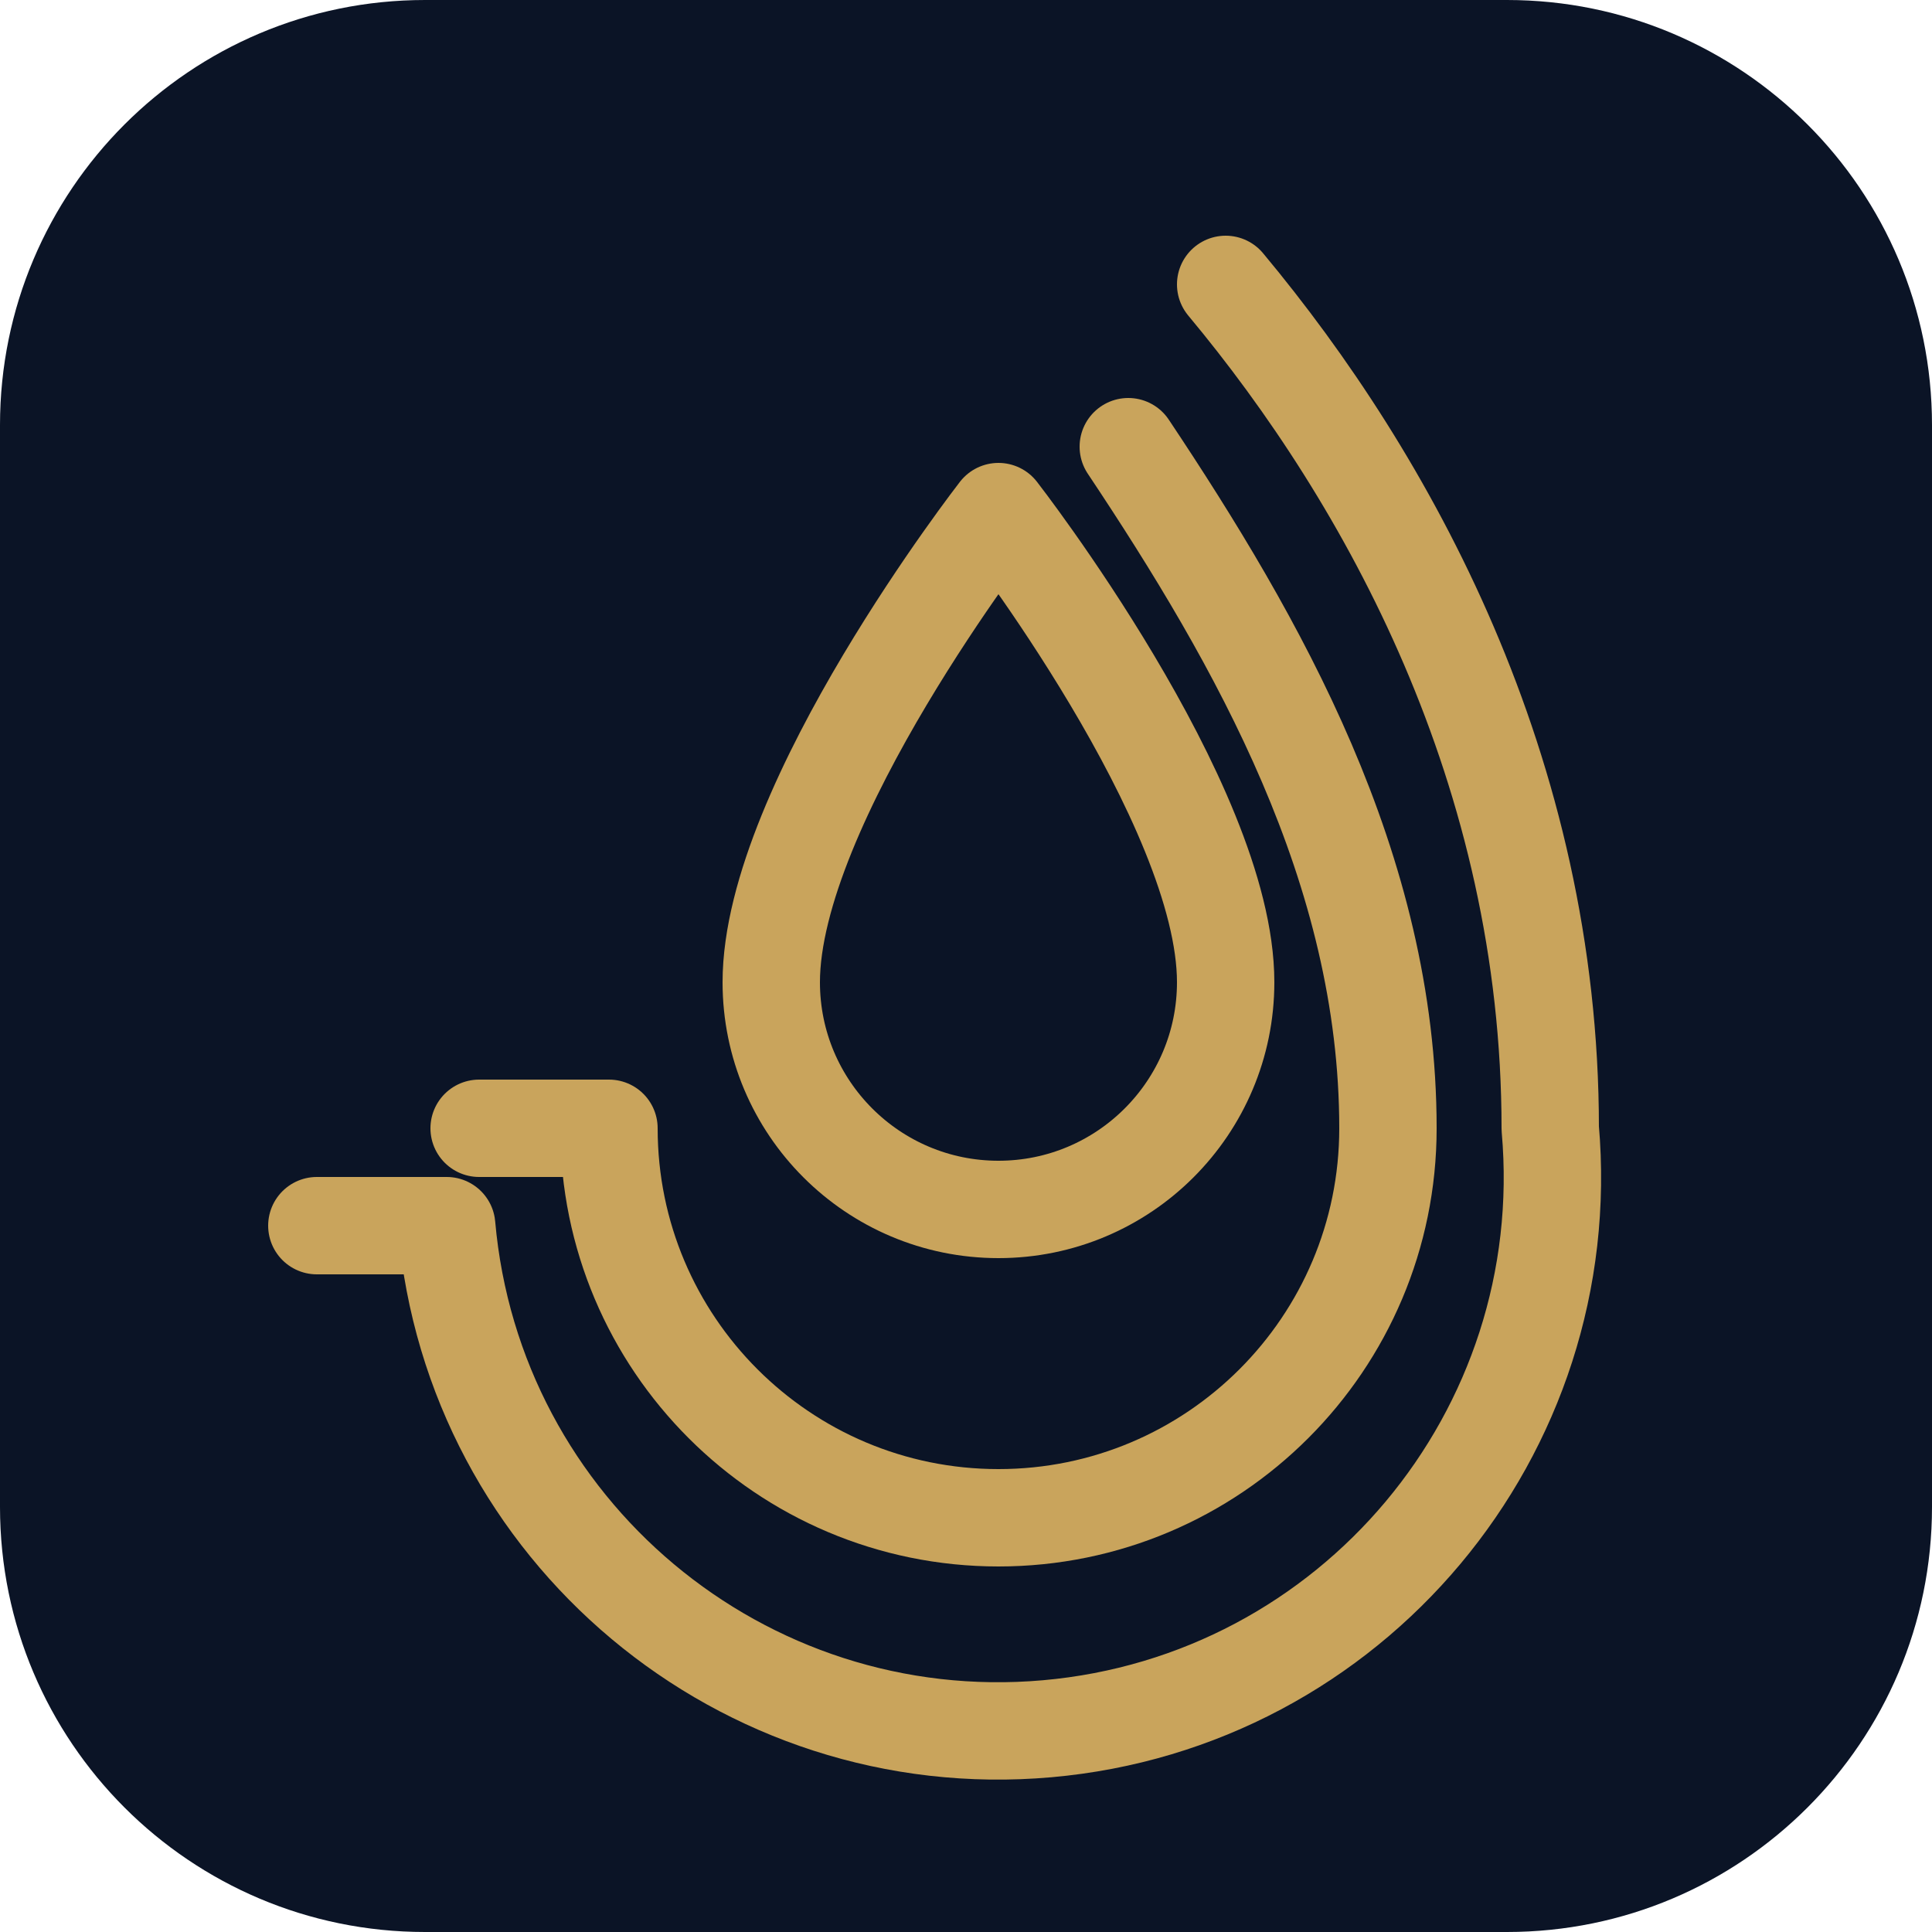
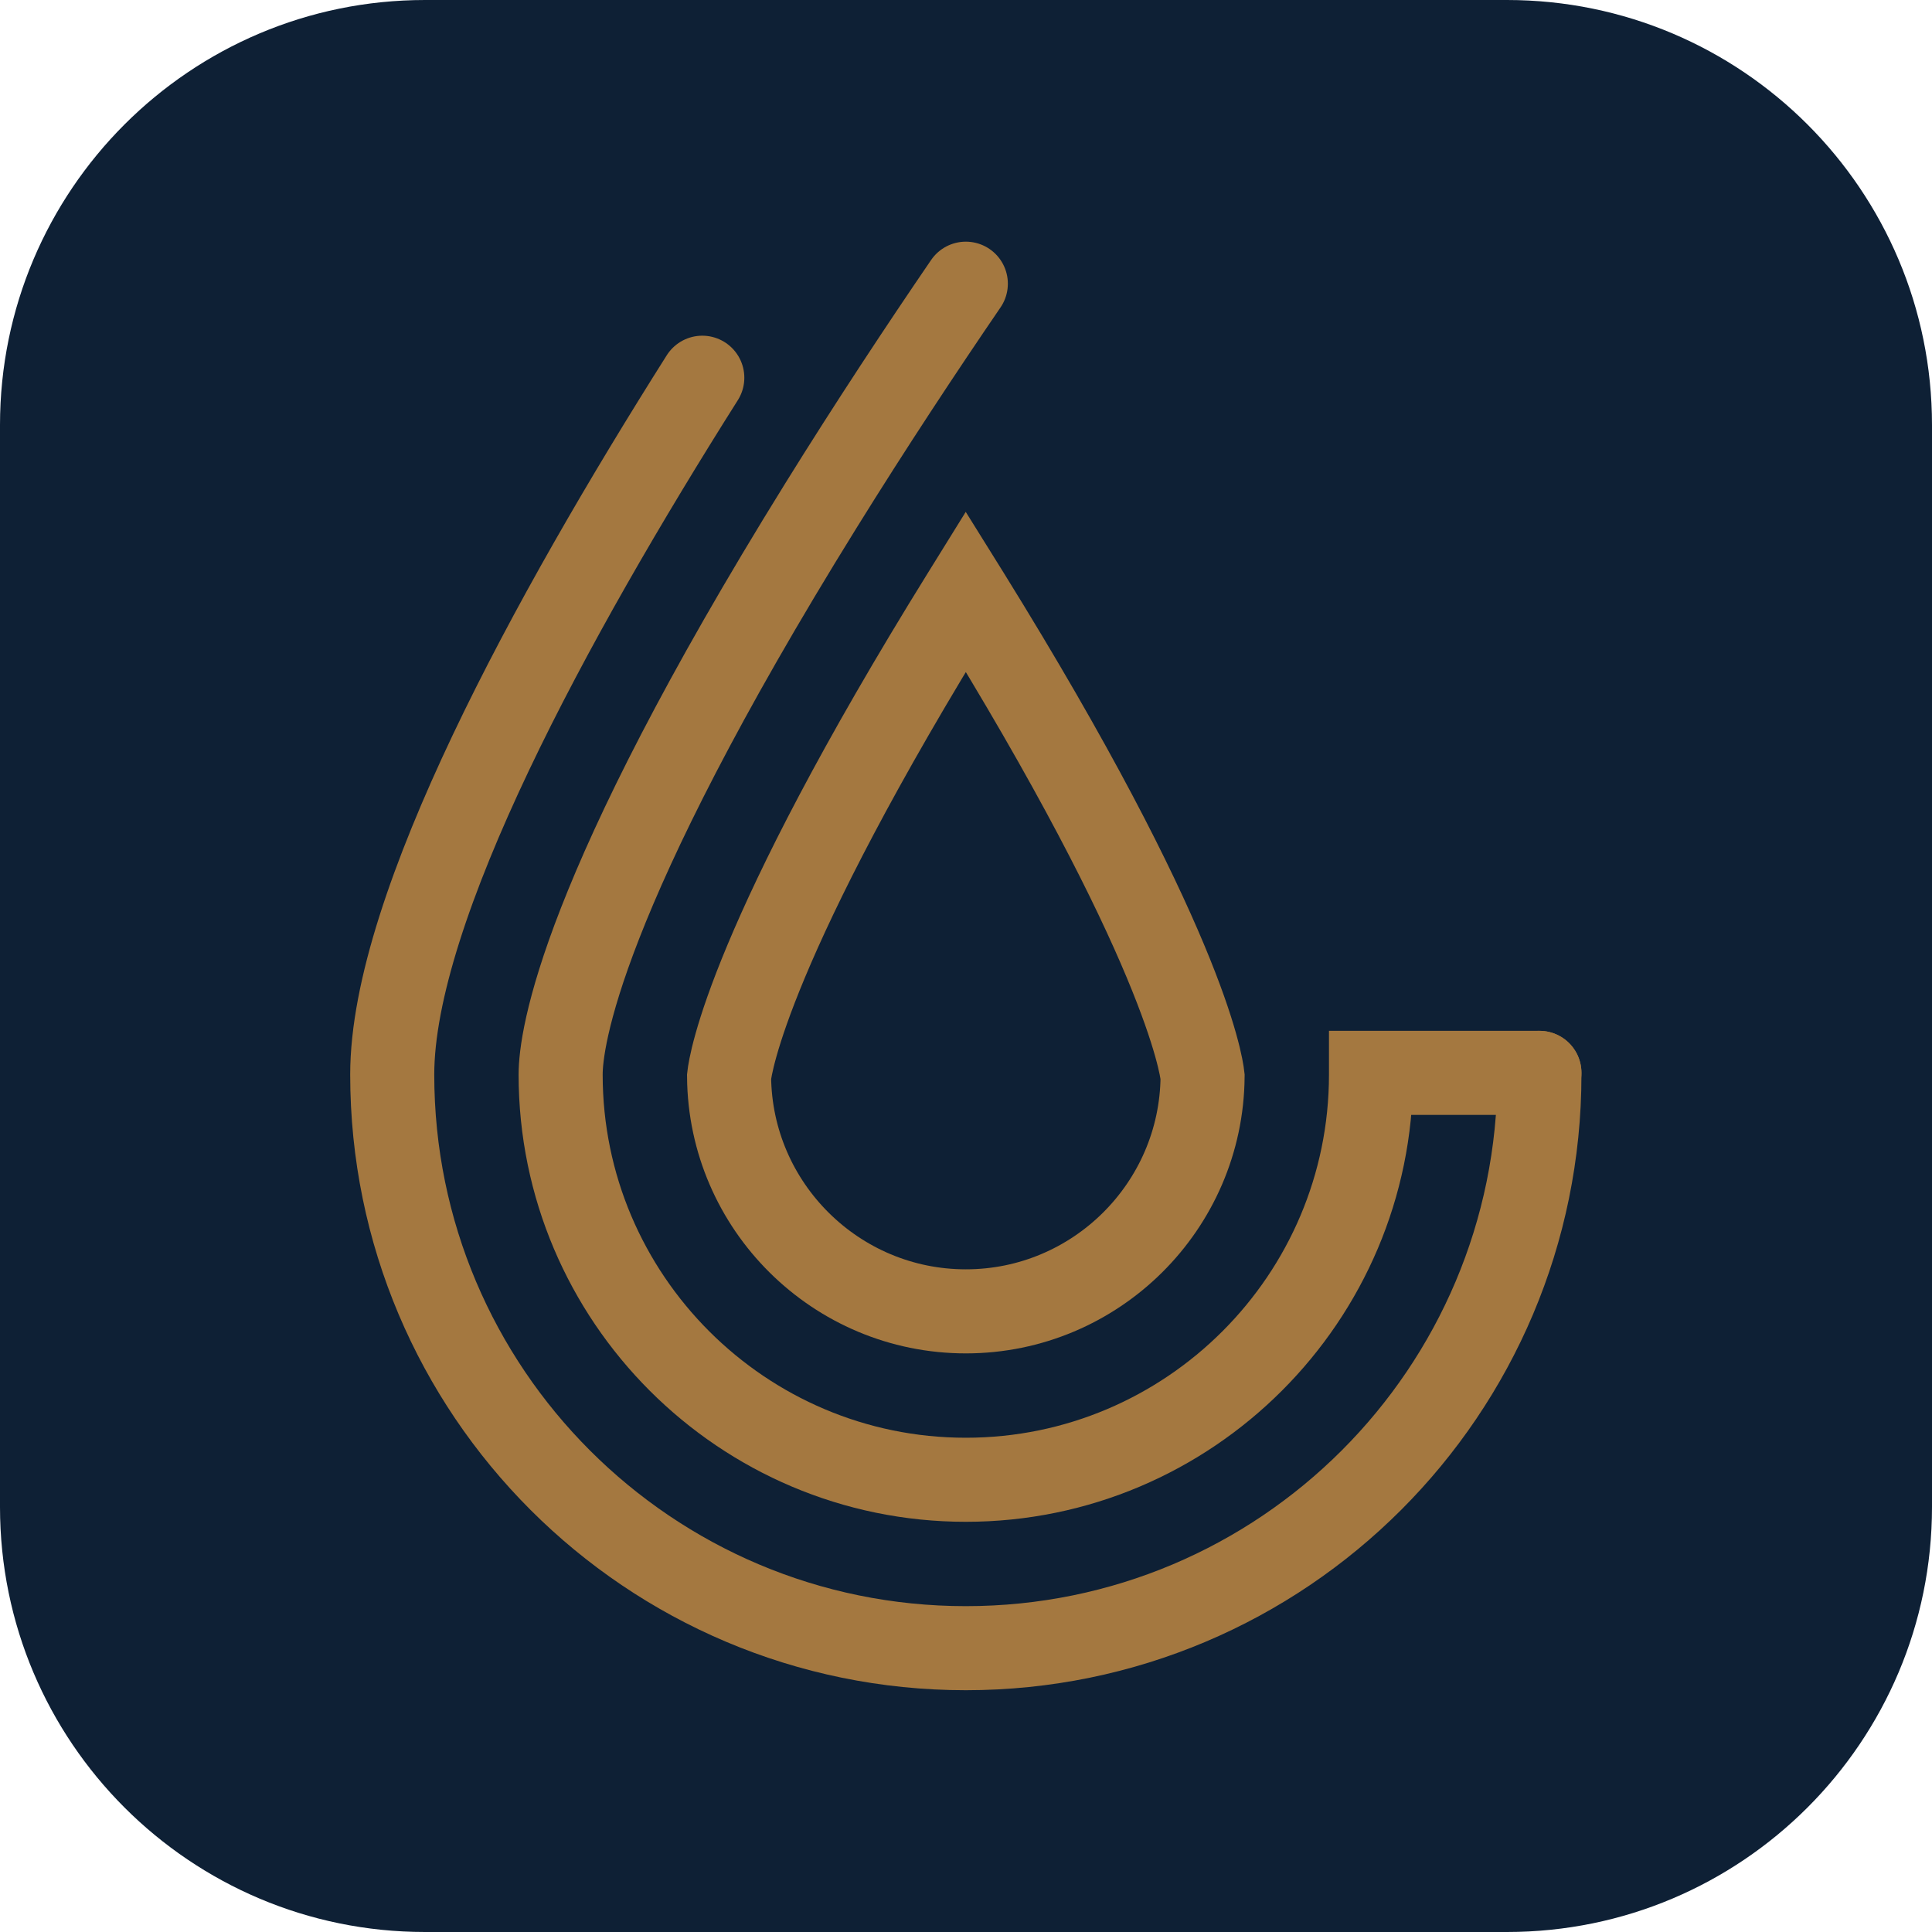
- <svg xmlns="http://www.w3.org/2000/svg" viewBox="0 0 100 100">
-   <rect width="100" height="100" rx="22" fill="#0B1426" />
-   <g fill="none" stroke="#C9A45C" stroke-width="6" stroke-linecap="round" stroke-linejoin="round" transform="translate(8 8) scale(.84)">
-     <path d="M52 22 C 52 22 38 40 38 51 a14 14 0 0 0 28 0 C 66 40 52 22 52 22 Z" />
-     <path d="M20 60 H28 A24 24 0 0 0 76 60 C 76 44 68 30 60 18" />
-     <path d="M10 66 H18 A34 34 0 0 0 86 60 C 86 38 76 20 66 8" />
+ <svg xmlns="http://www.w3.org/2000/svg" viewBox="2216.9 925.5 655.0 655.0">
+   <defs>
+     <linearGradient id="g" gradientUnits="userSpaceOnUse" x1="2340.4" y1="0" x2="2748.3" y2="0">
+       <stop offset="0" stop-color="#A47840" />
+       <stop offset="0.46" stop-color="#F8CB83" />
+       <stop offset="1" stop-color="#9E7238" />
+     </linearGradient>
+   </defs>
+   <rect x="2216.9" y="925.5" width="655.0" height="655.0" rx="144.1" fill="#0E2035" />
+   <g fill="none" stroke="url(#g)" stroke-width="28.5" stroke-linecap="round" stroke-miterlimit="10">
+     <path transform="matrix(1,0,0,-1,2738.806,1289.231)" d="M0 0V-.583C0-107.988-87.061-195.049-194.466-195.049-301.858-195.049-388.931-107.988-388.931-.583-388.931 56.021-334.907 154.852-283.809 235.671" />
+     <path transform="matrix(1,0,0,-1,2544.34,1021.681)" d="M0 0C-14.944-21.871-32.099-47.788-49.141-75.257-131-207.188-137.368-256.243-137.368-268.134-137.368-343.887-75.741-405.502 0-405.502 75.741-405.502 137.368-343.887 137.368-268.134V-267.55H194.466" />
+     <path transform="matrix(1,0,0,-1,2544.342,1370.086)" d="M0 0C-44.033 0-79.9 35.637-80.267 79.585-79.812 83.801-73.64 125.371-.628 243.043-.419 243.379-.209 243.716 0 244.053 .209 243.716 .419 243.379 .627 243.043 73.641 125.371 79.811 83.801 80.267 79.585 79.899 35.637 44.034 0 0 0Z" />
  </g>
</svg>
